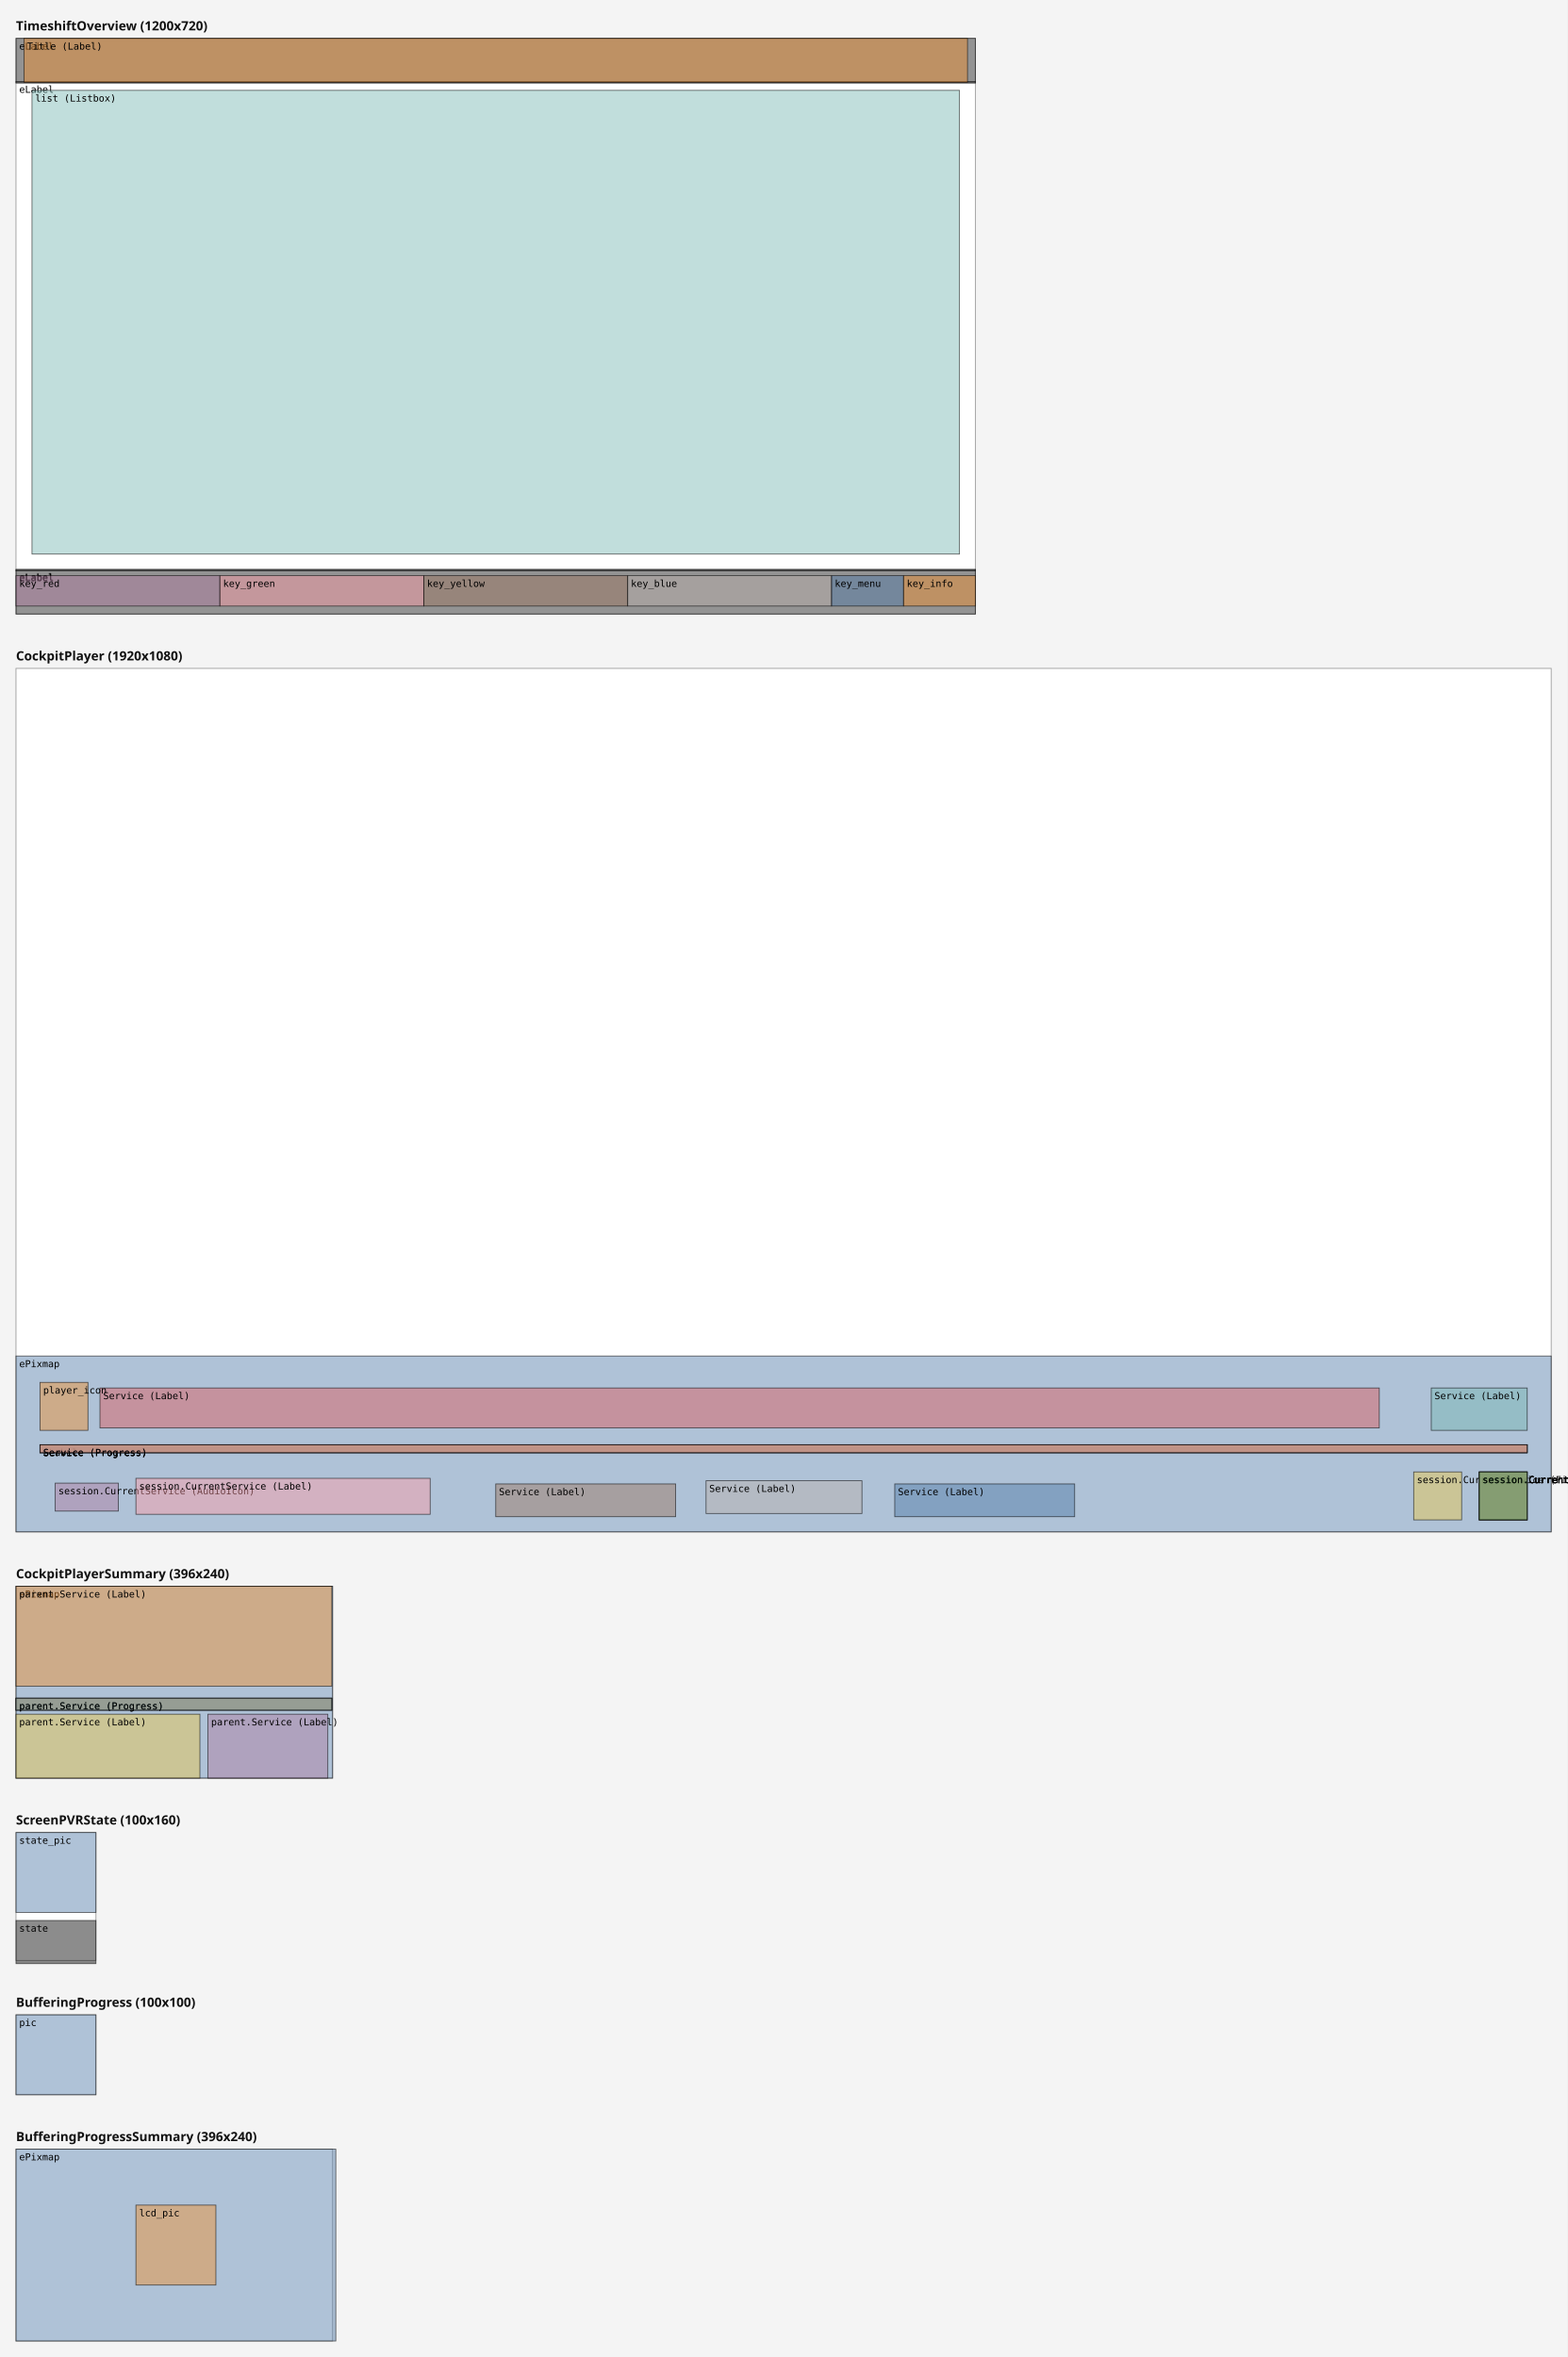
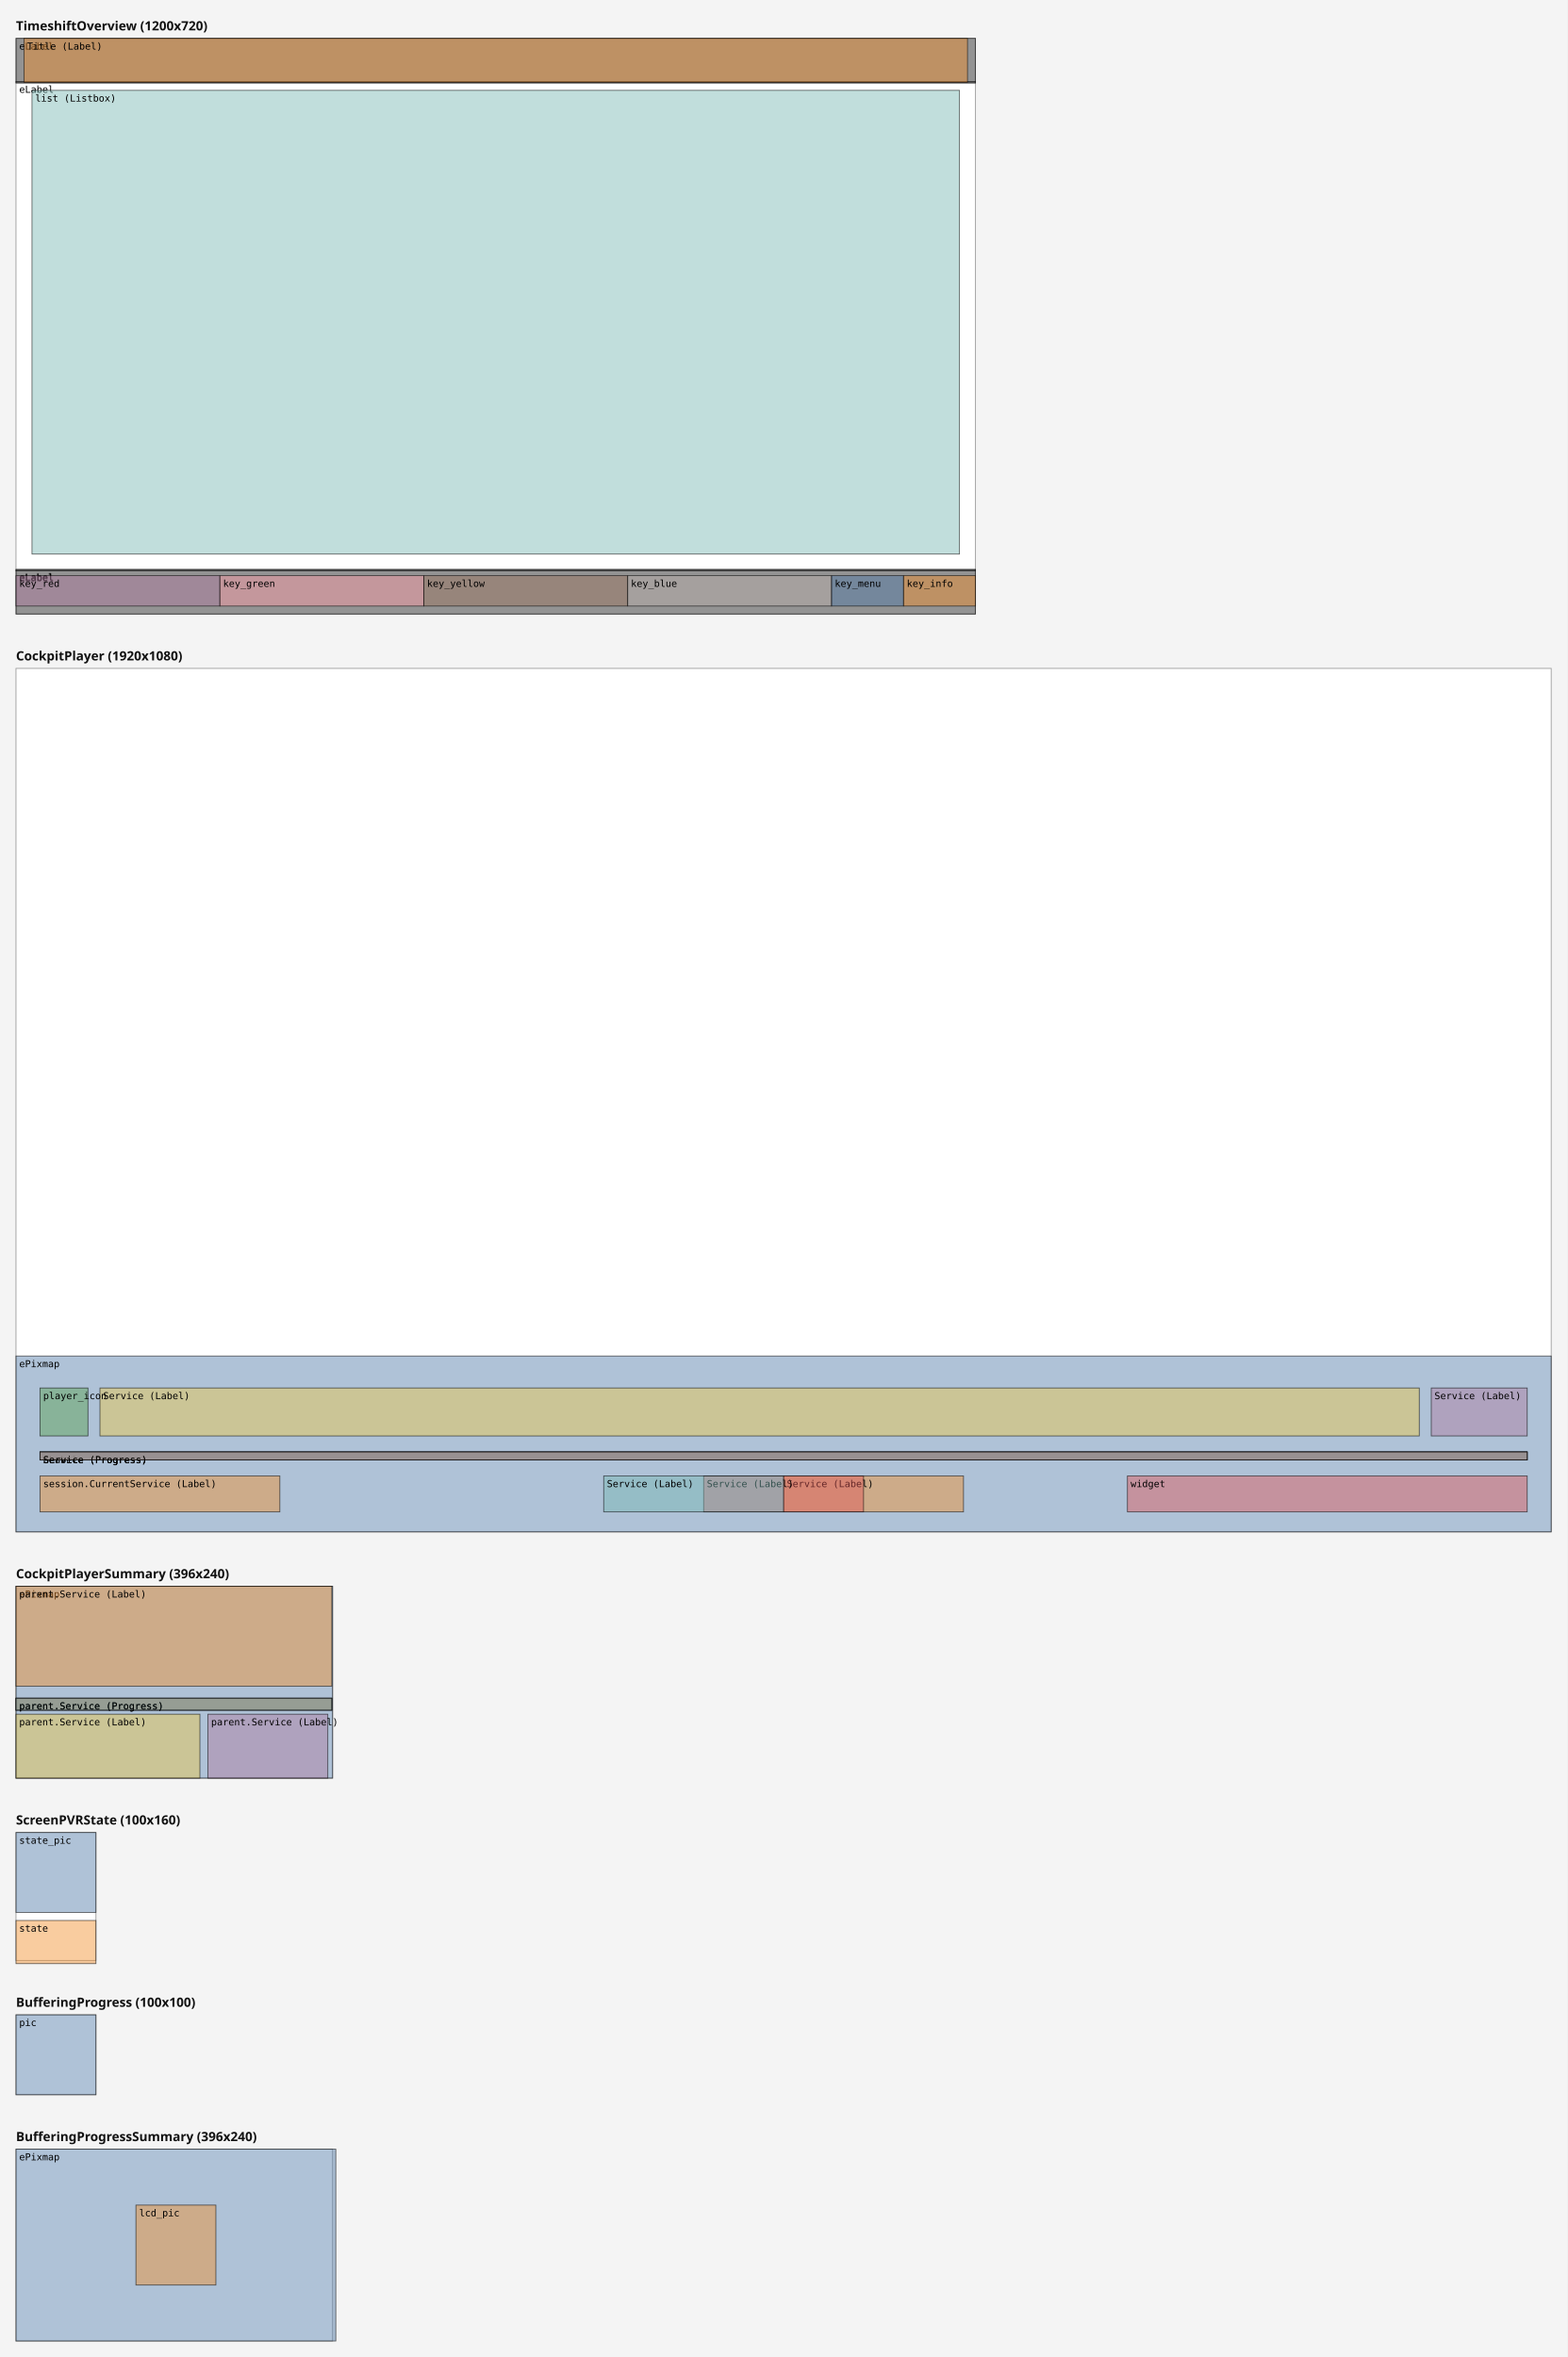
<svg xmlns="http://www.w3.org/2000/svg" width="1960" height="2948" viewBox="0 0 1960 2948">
  <rect x="0" y="0" width="1960" height="2948" fill="#f4f4f4" />
  <text x="20" y="38" font-family="sans-serif" font-size="16" font-weight="bold" fill="#111111">TimeshiftOverview (1200x720)</text>
  <g data-screen="0" transform="translate(20,48)">
    <rect x="0" y="0" width="1200" height="720" fill="#ffffff" stroke="#999999" stroke-width="1" />
    <g>
      <rect data-ref="0:0" x="0" y="0" width="1200" height="55" fill="#101010" fill-opacity="0.45" stroke="#000000" stroke-opacity="0.6" stroke-width="1" />
      <text x="4" y="14" font-family="monospace" font-size="12" fill="#000000">eLabel</text>
    </g>
    <g>
      <rect data-ref="0:2" x="0" y="54" width="1200" height="2" fill="#404040" fill-opacity="0.45" stroke="#000000" stroke-opacity="0.6" stroke-width="1" />
      <text x="4" y="68" font-family="monospace" font-size="12" fill="#000000">eLabel</text>
    </g>
    <g>
      <rect data-ref="0:3" x="20" y="65" width="1160" height="580" fill="#76b7b2" fill-opacity="0.45" stroke="#000000" stroke-opacity="0.6" stroke-width="1" />
      <text x="24" y="79" font-family="monospace" font-size="12" fill="#000000">list (Listbox)</text>
    </g>
    <g>
      <rect data-ref="0:4" x="0" y="664" width="1200" height="2" fill="#404040" fill-opacity="0.45" stroke="#000000" stroke-opacity="0.6" stroke-width="1" />
      <text x="4" y="678" font-family="monospace" font-size="12" fill="#000000">eLabel</text>
    </g>
    <g>
      <rect data-ref="0:5" x="0" y="665" width="1200" height="55" fill="#101010" fill-opacity="0.45" stroke="#000000" stroke-opacity="0.6" stroke-width="1" />
      <text x="4" y="679" font-family="monospace" font-size="12" fill="#000000">eLabel</text>
    </g>
    <g>
      <rect data-ref="0:1" x="10" y="0" width="1180" height="55" fill="#f28e2b" fill-opacity="0.45" stroke="#000000" stroke-opacity="0.6" stroke-width="1" />
      <text x="14" y="14" font-family="monospace" font-size="12" fill="#000000">Title (Label)</text>
    </g>
    <g>
      <rect data-ref="0:6" x="0" y="672" width="255" height="38" fill="#b07aa1" fill-opacity="0.45" stroke="#000000" stroke-opacity="0.6" stroke-width="1" />
      <text x="4" y="686" font-family="monospace" font-size="12" fill="#000000">key_red</text>
    </g>
    <g>
      <rect data-ref="0:7" x="255" y="672" width="255" height="38" fill="#ff9da7" fill-opacity="0.45" stroke="#000000" stroke-opacity="0.6" stroke-width="1" />
      <text x="259" y="686" font-family="monospace" font-size="12" fill="#000000">key_green</text>
    </g>
    <g>
      <rect data-ref="0:8" x="510" y="672" width="255" height="38" fill="#9c755f" fill-opacity="0.45" stroke="#000000" stroke-opacity="0.6" stroke-width="1" />
      <text x="514" y="686" font-family="monospace" font-size="12" fill="#000000">key_yellow</text>
    </g>
    <g>
      <rect data-ref="0:9" x="765" y="672" width="255" height="38" fill="#bab0ac" fill-opacity="0.45" stroke="#000000" stroke-opacity="0.6" stroke-width="1" />
      <text x="769" y="686" font-family="monospace" font-size="12" fill="#000000">key_blue</text>
    </g>
    <g>
      <rect data-ref="0:10" x="1020" y="672" width="90" height="38" fill="#4e79a7" fill-opacity="0.45" stroke="#000000" stroke-opacity="0.6" stroke-width="1" />
      <text x="1024" y="686" font-family="monospace" font-size="12" fill="#000000">key_menu</text>
    </g>
    <g>
      <rect data-ref="0:11" x="1110" y="672" width="90" height="38" fill="#f28e2b" fill-opacity="0.45" stroke="#000000" stroke-opacity="0.6" stroke-width="1" />
      <text x="1114" y="686" font-family="monospace" font-size="12" fill="#000000">key_info</text>
    </g>
  </g>
  <text x="20" y="826" font-family="sans-serif" font-size="16" font-weight="bold" fill="#111111">CockpitPlayer (1920x1080)</text>
  <g data-screen="1" transform="translate(20,836)">
    <rect x="0" y="0" width="1920" height="1080" fill="#ffffff" stroke="#999999" stroke-width="1" />
    <g>
      <rect data-ref="1:0" x="0" y="860" width="1920" height="220" fill="#4e79a7" fill-opacity="0.45" stroke="#000000" stroke-opacity="0.6" stroke-width="1" />
      <text x="4" y="874" font-family="monospace" font-size="12" fill="#000000">ePixmap</text>
    </g>
    <g>
-       <rect data-ref="1:8" x="600" y="1020" width="225" height="41" fill="#9c755f" fill-opacity="0.45" stroke="#000000" stroke-opacity="0.6" stroke-width="1" />
-       <text x="604" y="1034" font-family="monospace" font-size="12" fill="#000000">Service (Label)</text>
+       <rect data-ref="1:1" x="960" y="1010" width="225" height="45" fill="#f28e2b" fill-opacity="0.45" stroke="#000000" stroke-opacity="0.6" stroke-width="1" />
+       <text x="964" y="1024" font-family="monospace" font-size="12" fill="#000000">Service (Label)</text>
    </g>
    <g>
-       <rect data-ref="1:9" x="863" y="1016" width="195" height="41" fill="#bab0ac" fill-opacity="0.45" stroke="#000000" stroke-opacity="0.6" stroke-width="1" />
-       <text x="867" y="1030" font-family="monospace" font-size="12" fill="#000000">Service (Label)</text>
+       <rect data-ref="1:2" x="860" y="1010" width="200" height="45" fill="#e15759" fill-opacity="0.45" stroke="#000000" stroke-opacity="0.6" stroke-width="1" />
+       <text x="864" y="1024" font-family="monospace" font-size="12" fill="#000000">Service (Label)</text>
    </g>
    <g>
-       <rect data-ref="1:10" x="1099" y="1020" width="225" height="41" fill="#4e79a7" fill-opacity="0.45" stroke="#000000" stroke-opacity="0.6" stroke-width="1" />
-       <text x="1103" y="1034" font-family="monospace" font-size="12" fill="#000000">Service (Label)</text>
+       <rect data-ref="1:3" x="735" y="1010" width="225" height="45" fill="#76b7b2" fill-opacity="0.45" stroke="#000000" stroke-opacity="0.6" stroke-width="1" />
+       <text x="739" y="1024" font-family="monospace" font-size="12" fill="#000000">Service (Label)</text>
    </g>
    <g>
-       <rect data-ref="1:12" x="105" y="900" width="1600" height="50" fill="#e15759" fill-opacity="0.45" stroke="#000000" stroke-opacity="0.6" stroke-width="1" />
+       <rect data-ref="1:5" x="105" y="900" width="1650" height="60" fill="#edc948" fill-opacity="0.45" stroke="#000000" stroke-opacity="0.6" stroke-width="1" />
      <text x="109" y="914" font-family="monospace" font-size="12" fill="#000000">Service (Label)</text>
    </g>
    <g>
-       <rect data-ref="1:13" x="1770" y="900" width="120" height="53" fill="#76b7b2" fill-opacity="0.45" stroke="#000000" stroke-opacity="0.6" stroke-width="1" />
+       <rect data-ref="1:6" x="1770" y="900" width="120" height="60" fill="#b07aa1" fill-opacity="0.45" stroke="#000000" stroke-opacity="0.6" stroke-width="1" />
      <text x="1774" y="914" font-family="monospace" font-size="12" fill="#000000">Service (Label)</text>
    </g>
    <g>
-       <rect data-ref="1:14" x="30" y="971" width="1860" height="10" fill="#303030" fill-opacity="0.45" stroke="#000000" stroke-opacity="0.6" stroke-width="1" />
-       <text x="34" y="985" font-family="monospace" font-size="12" fill="#000000">eLabel</text>
+       <rect data-ref="1:7" x="30" y="980" width="1860" height="10" fill="#303030" fill-opacity="0.45" stroke="#000000" stroke-opacity="0.6" stroke-width="1" />
+       <text x="34" y="994" font-family="monospace" font-size="12" fill="#000000">eLabel</text>
    </g>
    <g>
-       <rect data-ref="1:5" x="1748" y="1005" width="60" height="60" fill="#edc948" fill-opacity="0.45" stroke="#000000" stroke-opacity="0.6" stroke-width="1" />
-       <text x="1752" y="1019" font-family="monospace" font-size="12" fill="#000000">session.CurrentService (FixedLabel)</text>
+       <rect data-ref="1:10" x="30" y="980" width="1860" height="10" fill="#4e79a7" fill-opacity="0.45" stroke="#000000" stroke-opacity="0.6" stroke-width="1" />
+       <text x="34" y="994" font-family="monospace" font-size="12" fill="#000000">Service (Progress)</text>
    </g>
    <g>
-       <rect data-ref="1:17" x="30" y="971" width="1860" height="10" fill="#ff9da7" fill-opacity="0.45" stroke="#000000" stroke-opacity="0.6" stroke-width="1" />
-       <text x="34" y="985" font-family="monospace" font-size="12" fill="#000000">Service (Progress)</text>
+       <rect data-ref="1:4" x="30" y="900" width="60" height="60" fill="#59a14f" fill-opacity="0.45" stroke="#000000" stroke-opacity="0.6" stroke-width="1" />
+       <text x="34" y="914" font-family="monospace" font-size="12" fill="#000000">player_icon</text>
    </g>
    <g>
-       <rect data-ref="1:1" x="1830" y="1005" width="60" height="60" fill="#f28e2b" fill-opacity="0.45" stroke="#000000" stroke-opacity="0.6" stroke-width="1" />
-       <text x="1834" y="1019" font-family="monospace" font-size="12" fill="#000000">session.CurrentService (FixedLabel)</text>
+       <rect data-ref="1:8" x="30" y="980" width="1860" height="10" fill="#9c755f" fill-opacity="0.45" stroke="#000000" stroke-opacity="0.6" stroke-width="1" />
+       <text x="34" y="994" font-family="monospace" font-size="12" fill="#000000">Service (Progress)</text>
    </g>
    <g>
-       <rect data-ref="1:2" x="1830" y="1005" width="60" height="60" fill="#e15759" fill-opacity="0.45" stroke="#000000" stroke-opacity="0.6" stroke-width="1" />
-       <text x="1834" y="1019" font-family="monospace" font-size="12" fill="#000000">session.CurrentService (FixedLabel)</text>
+       <rect data-ref="1:11" x="30" y="1010" width="300" height="45" fill="#f28e2b" fill-opacity="0.45" stroke="#000000" stroke-opacity="0.6" stroke-width="1" />
+       <text x="34" y="1024" font-family="monospace" font-size="12" fill="#000000">session.CurrentService (Label)</text>
    </g>
    <g>
-       <rect data-ref="1:3" x="1830" y="1005" width="60" height="60" fill="#76b7b2" fill-opacity="0.45" stroke="#000000" stroke-opacity="0.6" stroke-width="1" />
-       <text x="1834" y="1019" font-family="monospace" font-size="12" fill="#000000">session.CurrentService (FixedLabel)</text>
+       <rect data-ref="1:9" x="30" y="980" width="1860" height="10" fill="#bab0ac" fill-opacity="0.45" stroke="#000000" stroke-opacity="0.6" stroke-width="1" />
+       <text x="34" y="994" font-family="monospace" font-size="12" fill="#000000">Service (Progress)</text>
    </g>
    <g>
-       <rect data-ref="1:4" x="1830" y="1005" width="60" height="60" fill="#59a14f" fill-opacity="0.45" stroke="#000000" stroke-opacity="0.6" stroke-width="1" />
-       <text x="1834" y="1019" font-family="monospace" font-size="12" fill="#000000">session.CurrentService (FixedLabel)</text>
-     </g>
-     <g>
-       <rect data-ref="1:6" x="49" y="1019" width="79" height="35" fill="#b07aa1" fill-opacity="0.45" stroke="#000000" stroke-opacity="0.6" stroke-width="1" />
-       <text x="53" y="1033" font-family="monospace" font-size="12" fill="#000000">session.CurrentService (AudioIcon)</text>
-     </g>
-     <g>
-       <rect data-ref="1:7" x="150" y="1013" width="368" height="45" fill="#ff9da7" fill-opacity="0.45" stroke="#000000" stroke-opacity="0.6" stroke-width="1" />
-       <text x="154" y="1027" font-family="monospace" font-size="12" fill="#000000">session.CurrentService (Label)</text>
-     </g>
-     <g>
-       <rect data-ref="1:11" x="30" y="893" width="60" height="60" fill="#f28e2b" fill-opacity="0.45" stroke="#000000" stroke-opacity="0.6" stroke-width="1" />
-       <text x="34" y="907" font-family="monospace" font-size="12" fill="#000000">player_icon</text>
-     </g>
-     <g>
-       <rect data-ref="1:15" x="30" y="971" width="1860" height="10" fill="#edc948" fill-opacity="0.45" stroke="#000000" stroke-opacity="0.6" stroke-width="1" />
-       <text x="34" y="985" font-family="monospace" font-size="12" fill="#000000">Service (Progress)</text>
-     </g>
-     <g>
-       <rect data-ref="1:16" x="30" y="971" width="1860" height="10" fill="#b07aa1" fill-opacity="0.45" stroke="#000000" stroke-opacity="0.6" stroke-width="1" />
-       <text x="34" y="985" font-family="monospace" font-size="12" fill="#000000">Service (Progress)</text>
+       <rect data-ref="1:12" x="1390" y="1010" width="500" height="45" fill="#e15759" fill-opacity="0.45" stroke="#000000" stroke-opacity="0.6" stroke-width="1" />
+       <text x="1394" y="1024" font-family="monospace" font-size="12" fill="#000000">widget</text>
    </g>
  </g>
  <text x="20" y="1974" font-family="sans-serif" font-size="16" font-weight="bold" fill="#111111">CockpitPlayerSummary (396x240)</text>
  <g data-screen="2" transform="translate(20,1984)">
    <rect x="0" y="0" width="396" height="240" fill="#ffffff" stroke="#999999" stroke-width="1" />
    <g>
      <rect data-ref="2:0" x="0" y="0" width="396" height="240" fill="#4e79a7" fill-opacity="0.45" stroke="#000000" stroke-opacity="0.6" stroke-width="1" />
      <text x="4" y="14" font-family="monospace" font-size="12" fill="#000000">ePixmap</text>
    </g>
    <g>
      <rect data-ref="2:1" x="0" y="0" width="395" height="125" fill="#f28e2b" fill-opacity="0.45" stroke="#000000" stroke-opacity="0.6" stroke-width="1" />
      <text x="4" y="14" font-family="monospace" font-size="12" fill="#000000">parent.Service (Label)</text>
    </g>
    <g>
      <rect data-ref="2:5" x="0" y="160" width="230" height="80" fill="#edc948" fill-opacity="0.45" stroke="#000000" stroke-opacity="0.6" stroke-width="1" />
      <text x="4" y="174" font-family="monospace" font-size="12" fill="#000000">parent.Service (Label)</text>
    </g>
    <g>
      <rect data-ref="2:6" x="240" y="160" width="150" height="80" fill="#b07aa1" fill-opacity="0.45" stroke="#000000" stroke-opacity="0.6" stroke-width="1" />
      <text x="244" y="174" font-family="monospace" font-size="12" fill="#000000">parent.Service (Label)</text>
    </g>
    <g>
      <rect data-ref="2:4" x="0" y="140" width="395" height="15" fill="#59a14f" fill-opacity="0.45" stroke="#000000" stroke-opacity="0.6" stroke-width="1" />
      <text x="4" y="154" font-family="monospace" font-size="12" fill="#000000">parent.Service (Progress)</text>
    </g>
    <g>
      <rect data-ref="2:2" x="0" y="140" width="395" height="15" fill="#e15759" fill-opacity="0.45" stroke="#000000" stroke-opacity="0.6" stroke-width="1" />
      <text x="4" y="154" font-family="monospace" font-size="12" fill="#000000">parent.Service (Progress)</text>
    </g>
    <g>
      <rect data-ref="2:3" x="0" y="140" width="395" height="15" fill="#76b7b2" fill-opacity="0.45" stroke="#000000" stroke-opacity="0.6" stroke-width="1" />
      <text x="4" y="154" font-family="monospace" font-size="12" fill="#000000">parent.Service (Progress)</text>
    </g>
  </g>
  <text x="20" y="2282" font-family="sans-serif" font-size="16" font-weight="bold" fill="#111111">ScreenPVRState (100x160)</text>
  <g data-screen="3" transform="translate(20,2292)">
    <rect x="0" y="0" width="100" height="160" fill="#ffffff" stroke="#999999" stroke-width="1" />
    <g>
      <rect data-ref="3:0" x="0" y="0" width="100" height="100" fill="#4e79a7" fill-opacity="0.45" stroke="#000000" stroke-opacity="0.6" stroke-width="1" />
      <text x="4" y="14" font-family="monospace" font-size="12" fill="#000000">state_pic</text>
    </g>
    <g>
-       <rect data-ref="3:1" x="0" y="110" width="100" height="54" fill="#000000" fill-opacity="0.45" stroke="#000000" stroke-opacity="0.6" stroke-width="1" />
+       <rect data-ref="3:1" x="0" y="110" width="100" height="54" fill="#f28e2b" fill-opacity="0.45" stroke="#000000" stroke-opacity="0.6" stroke-width="1" />
      <text x="4" y="124" font-family="monospace" font-size="12" fill="#000000">state</text>
    </g>
  </g>
  <text x="20" y="2510" font-family="sans-serif" font-size="16" font-weight="bold" fill="#111111">BufferingProgress (100x100)</text>
  <g data-screen="4" transform="translate(20,2520)">
    <rect x="0" y="0" width="100" height="100" fill="#ffffff" stroke="#999999" stroke-width="1" />
    <g>
      <rect data-ref="4:0" x="0" y="0" width="100" height="100" fill="#4e79a7" fill-opacity="0.45" stroke="#000000" stroke-opacity="0.6" stroke-width="1" />
      <text x="4" y="14" font-family="monospace" font-size="12" fill="#000000">pic</text>
    </g>
  </g>
  <text x="20" y="2678" font-family="sans-serif" font-size="16" font-weight="bold" fill="#111111">BufferingProgressSummary (396x240)</text>
  <g data-screen="5" transform="translate(20,2688)">
    <rect x="0" y="0" width="396" height="240" fill="#ffffff" stroke="#999999" stroke-width="1" />
    <g>
      <rect data-ref="5:0" x="0" y="0" width="400" height="240" fill="#4e79a7" fill-opacity="0.45" stroke="#000000" stroke-opacity="0.6" stroke-width="1" />
      <text x="4" y="14" font-family="monospace" font-size="12" fill="#000000">ePixmap</text>
    </g>
    <g>
      <rect data-ref="5:1" x="150" y="70" width="100" height="100" fill="#f28e2b" fill-opacity="0.45" stroke="#000000" stroke-opacity="0.6" stroke-width="1" />
      <text x="154" y="84" font-family="monospace" font-size="12" fill="#000000">lcd_pic</text>
    </g>
  </g>
</svg>
